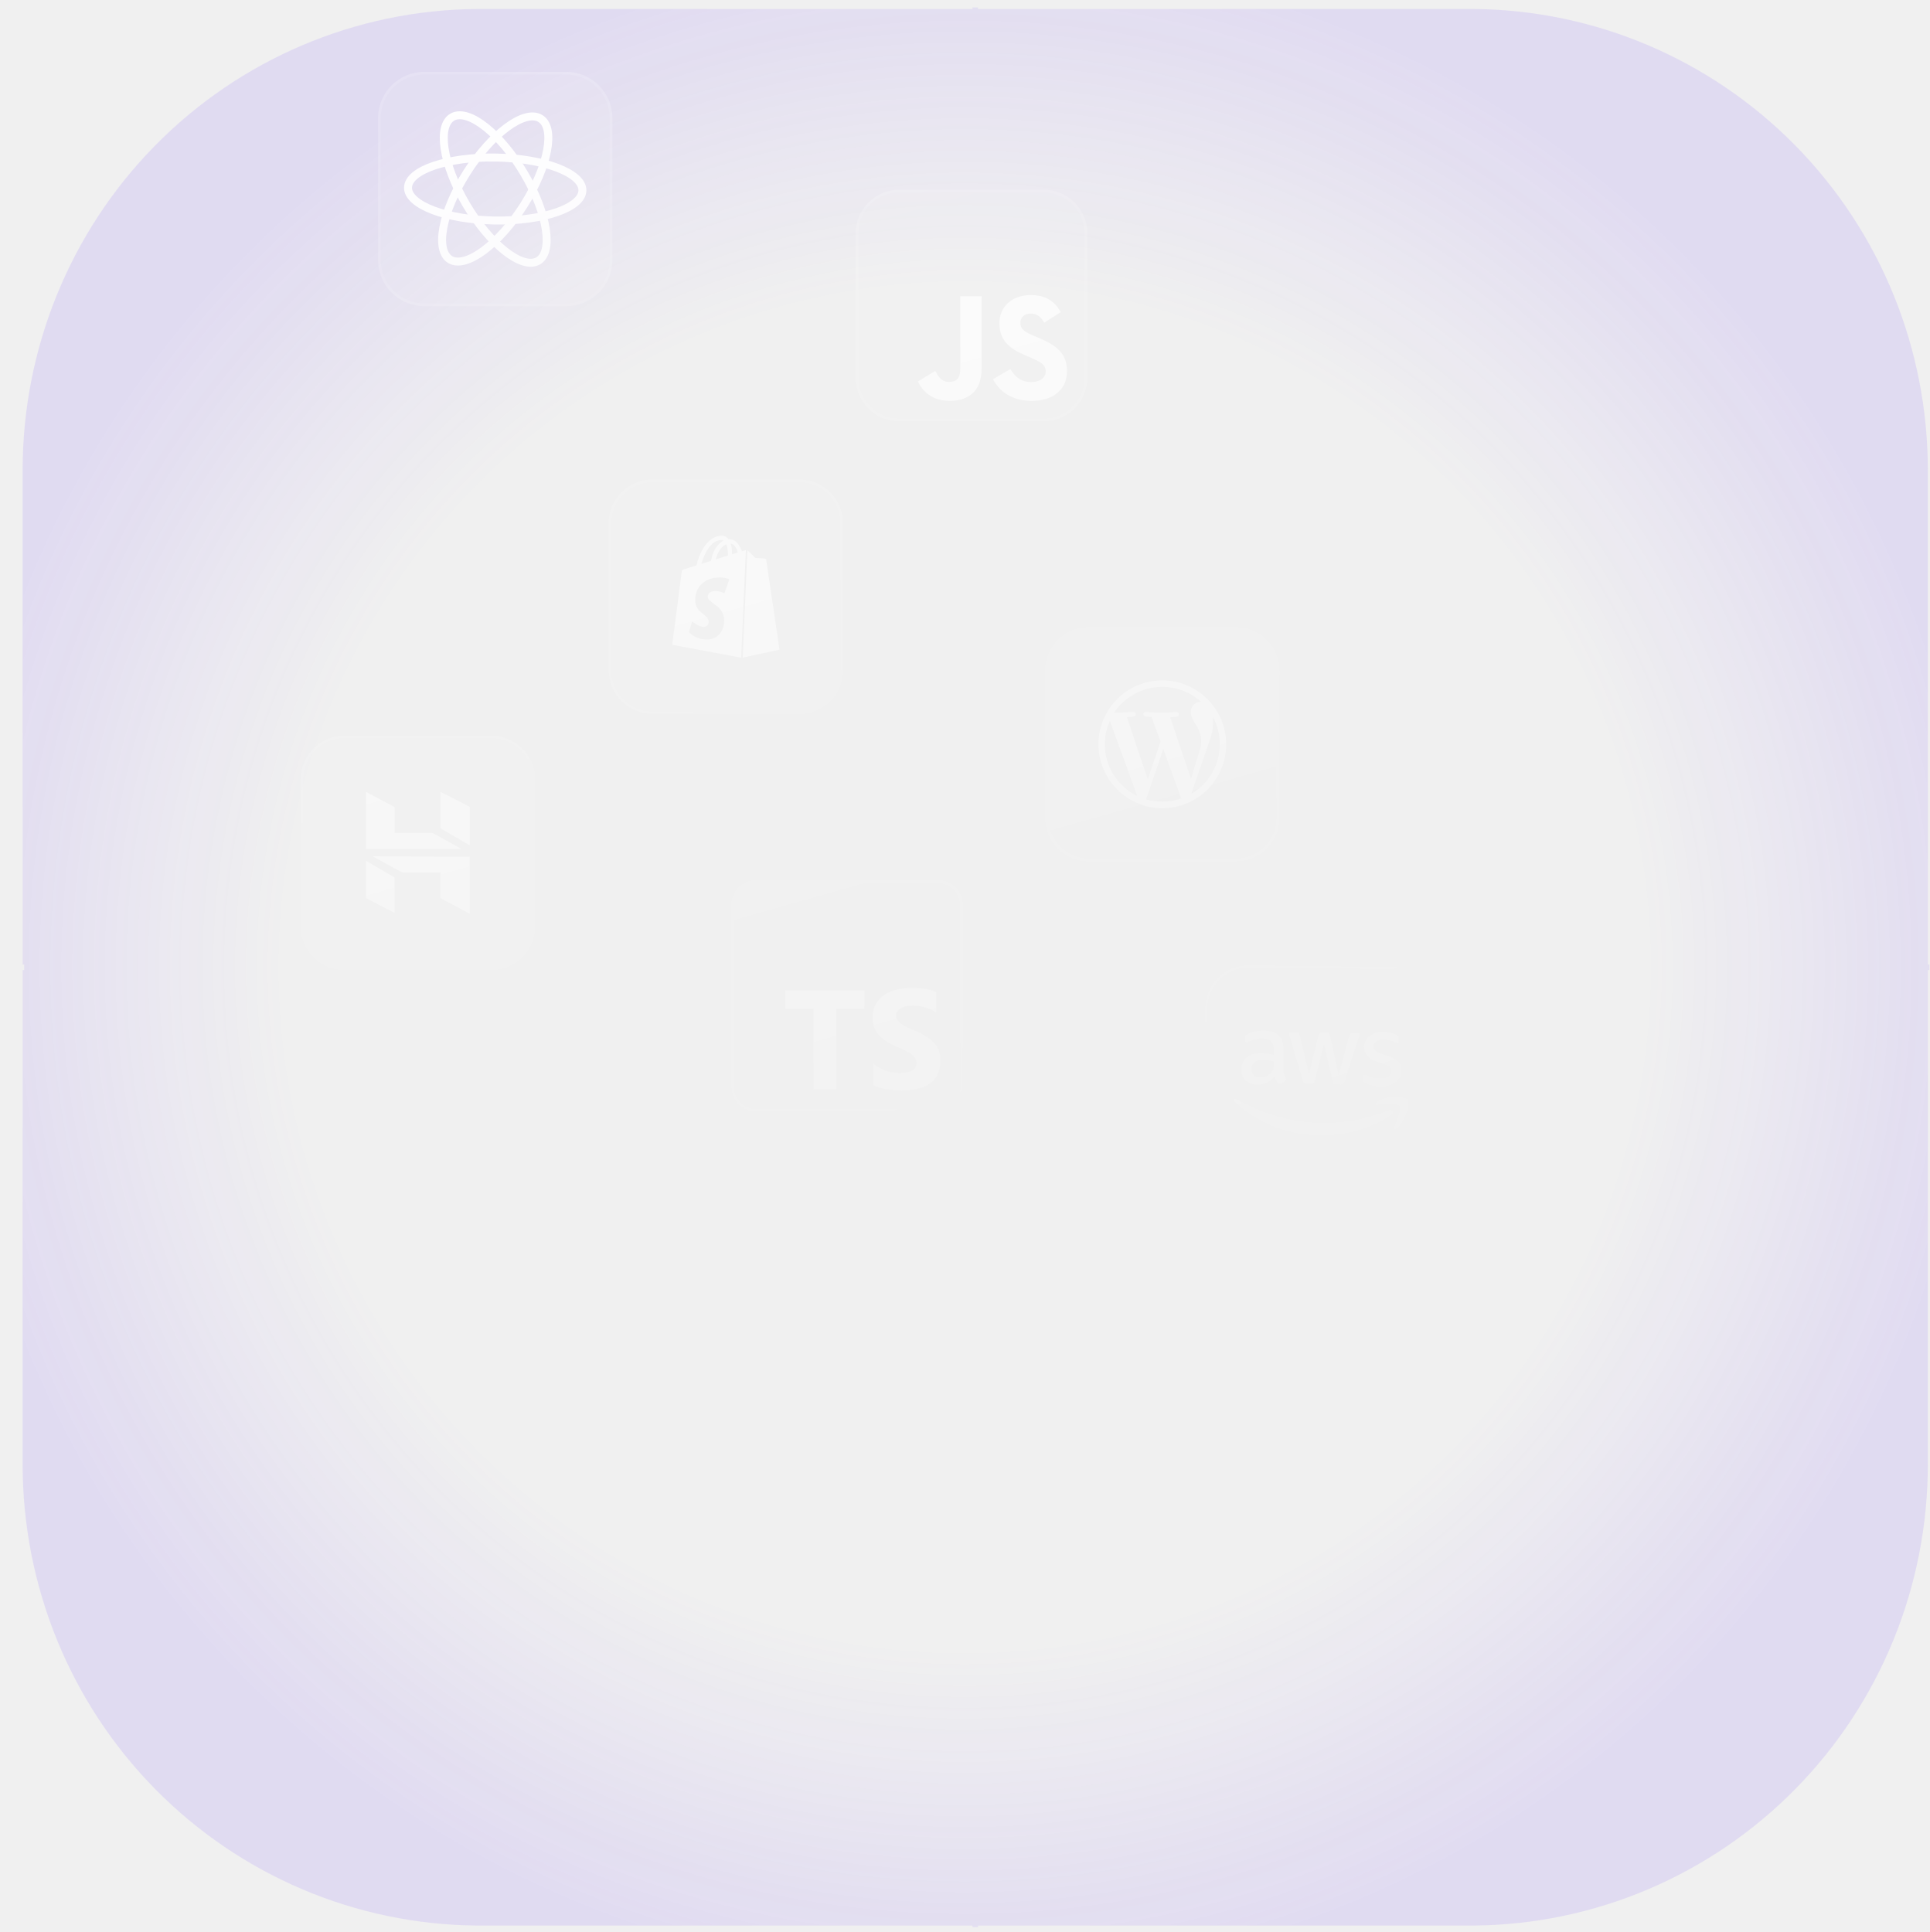
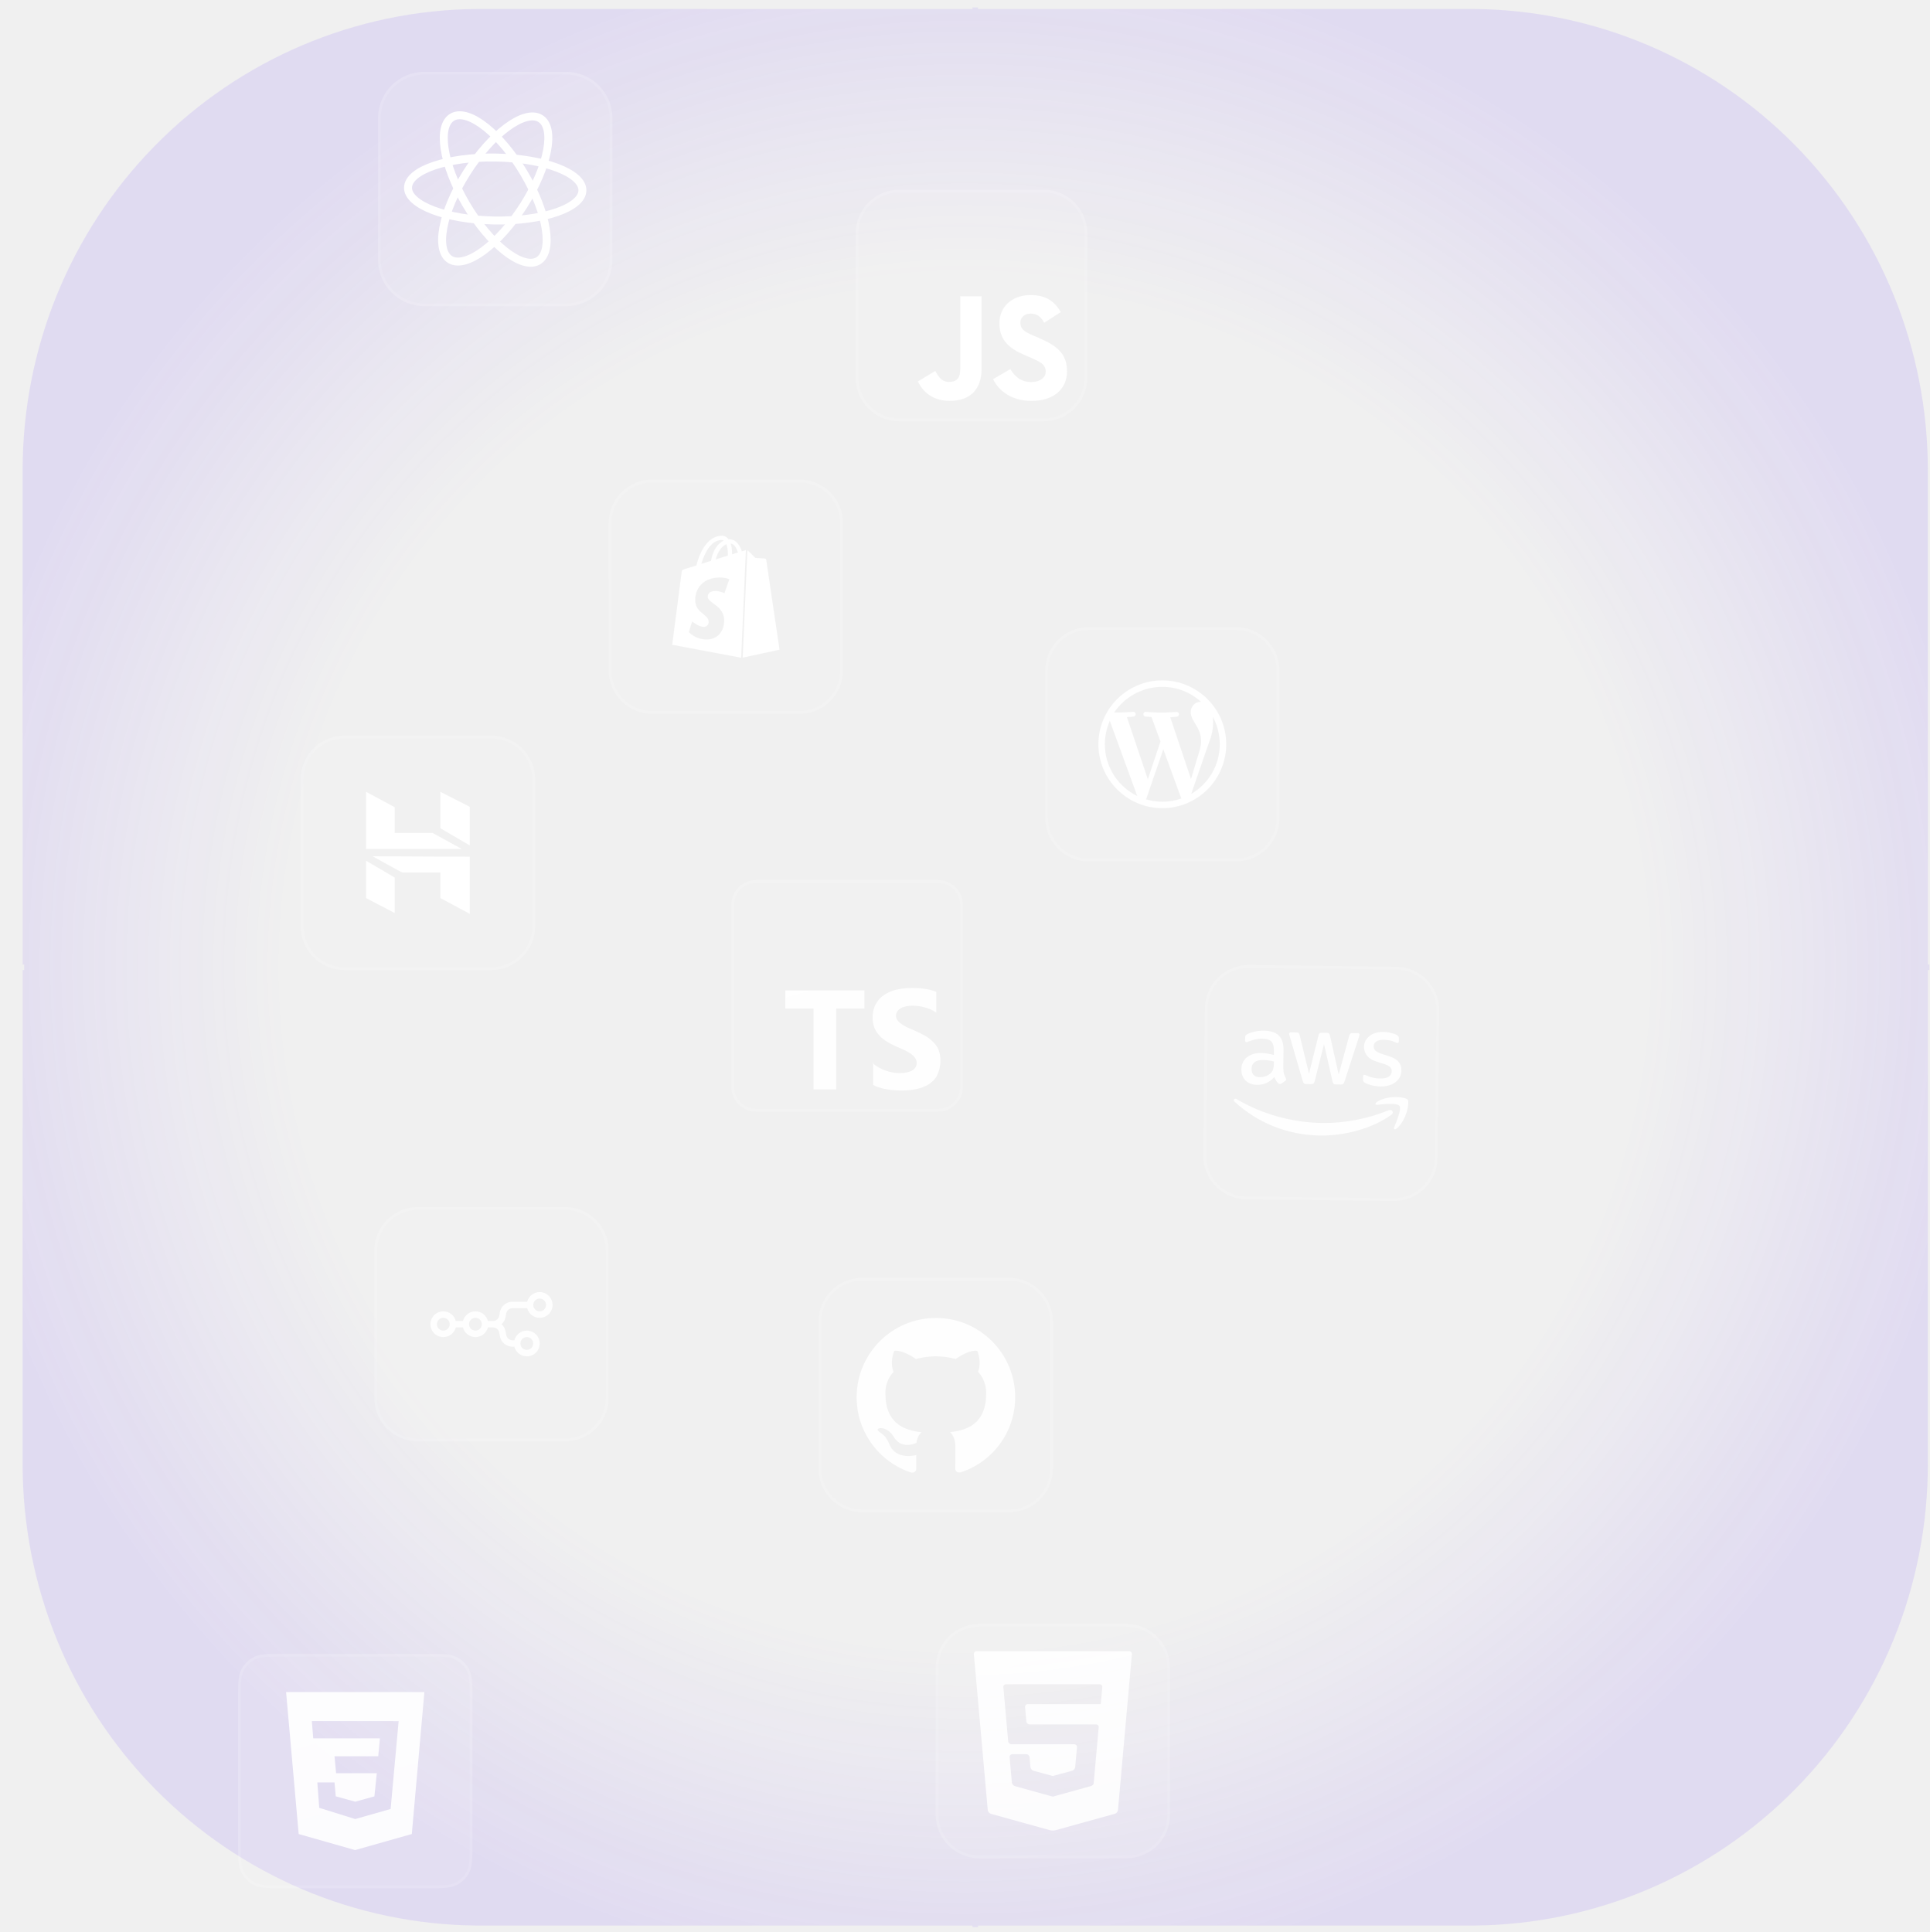
<svg xmlns="http://www.w3.org/2000/svg" width="664" height="665" viewBox="0 0 664 665" fill="none">
  <path opacity="0.2" d="M663.459 504.085V333.877H663.999V331.998H663.459V161.791C663.449 120.049 647.205 79.948 617.925 50.151C588.644 20.353 548.887 3.448 507.245 3.09H336.564V2.551H334.68V3.09H164C122.358 3.448 82.601 20.353 53.32 50.151C24.04 79.948 7.796 120.049 7.786 161.791V331.998H8.326V333.877H7.786V504.085C7.796 545.827 24.04 585.928 53.32 615.725C82.601 645.522 122.358 662.428 164 662.785H334.68V663.324H336.564V662.785H507.245C548.887 662.428 588.644 645.522 617.925 615.725C647.205 585.928 663.449 545.827 663.459 504.085Z" fill="url(#paint0_radial_415_11747)" />
  <mask id="mask0_415_11747" style="mask-type:alpha" maskUnits="userSpaceOnUse" x="-13" y="0" width="592" height="665">
    <rect x="-12.797" width="591.785" height="664.938" fill="url(#paint1_linear_415_11747)" />
  </mask>
  <g mask="url(#mask0_415_11747)">
    <g filter="url(#filter0_b_415_11747)">
      <path d="M82.864 584.71C82.864 579.582 82.864 577.019 83.878 575.067C84.732 573.423 86.073 572.082 87.717 571.228C89.669 570.214 92.232 570.214 97.36 570.214H147.148C152.276 570.214 154.839 570.214 156.791 571.228C158.435 572.082 159.776 573.423 160.63 575.067C161.644 577.019 161.644 579.582 161.644 584.71V634.499C161.644 639.626 161.644 642.19 160.63 644.141C159.776 645.785 158.435 647.126 156.791 647.98C154.839 648.994 152.276 648.994 147.148 648.994H97.36C92.232 648.994 89.669 648.994 87.717 647.98C86.073 647.126 84.732 645.785 83.878 644.141C82.864 642.19 82.864 639.626 82.864 634.499V584.71Z" fill="white" fill-opacity="0.1" />
      <path d="M147.148 569.745H97.36H97.337C94.793 569.745 92.854 569.745 91.309 569.874C89.753 570.003 88.555 570.264 87.501 570.812C85.771 571.711 84.361 573.121 83.462 574.851C82.914 575.905 82.653 577.104 82.524 578.659C82.395 580.204 82.395 582.143 82.395 584.687V584.71V634.499V634.521C82.395 637.066 82.395 639.004 82.524 640.55C82.653 642.105 82.914 643.303 83.462 644.357C84.361 646.087 85.771 647.498 87.501 648.396C88.555 648.944 89.753 649.205 91.309 649.335C92.854 649.463 94.792 649.463 97.337 649.463H97.36H147.148H147.171C149.716 649.463 151.654 649.463 153.199 649.335C154.755 649.205 155.953 648.944 157.007 648.396C158.737 647.498 160.148 646.087 161.046 644.357C161.594 643.303 161.855 642.105 161.985 640.55C162.113 639.004 162.113 637.066 162.113 634.521V634.499V584.71V584.687C162.113 582.143 162.113 580.204 161.985 578.659C161.855 577.104 161.594 575.905 161.046 574.851C160.148 573.121 158.737 571.711 157.007 570.812C155.953 570.264 154.755 570.003 153.199 569.874C151.654 569.745 149.716 569.745 147.171 569.745H147.148Z" stroke="white" stroke-opacity="0.2" stroke-width="0.938" />
    </g>
    <g clip-path="url(#clip0_415_11747)">
      <path d="M98.455 582.407H146.051L141.722 631.279L122.201 636.802L102.789 631.277L98.455 582.407ZM137.189 592.409L107.317 592.402L107.8 598.345L130.748 598.349L130.17 604.505H115.12L115.664 610.337H129.676L128.846 618.321L122.251 620.144L115.551 618.308L115.125 613.525H109.21L109.867 622.263L122.253 626.123L134.431 622.655L137.189 592.411V592.409Z" fill="white" />
    </g>
    <g filter="url(#filter1_b_415_11747)">
      <path d="M359.185 66.243H309.479C301.709 66.243 295.411 72.541 295.411 80.311V130.017C295.411 137.787 301.709 144.085 309.479 144.085H359.185C366.955 144.085 373.253 137.787 373.253 130.017V80.311C373.253 72.541 366.955 66.243 359.185 66.243Z" fill="white" fill-opacity="0.1" />
      <path d="M359.185 65.774H309.479C301.451 65.774 294.942 72.282 294.942 80.311V130.017C294.942 138.046 301.451 144.554 309.479 144.554H359.185C367.214 144.554 373.722 138.046 373.722 130.017V80.311C373.722 72.283 367.214 65.774 359.185 65.774Z" stroke="white" stroke-opacity="0.2" stroke-width="0.938" />
    </g>
    <path d="M347.7 127.057C349.268 129.617 351.308 131.499 354.916 131.499C357.947 131.499 359.883 129.984 359.883 127.891C359.883 125.383 357.894 124.494 354.558 123.035L352.729 122.251C347.451 120.002 343.944 117.185 343.944 111.229C343.944 105.743 348.124 101.567 354.657 101.567C359.307 101.567 362.651 103.186 365.06 107.424L359.364 111.081C358.11 108.832 356.757 107.946 354.657 107.946C352.514 107.946 351.156 109.305 351.156 111.081C351.156 113.275 352.515 114.164 355.654 115.523L357.482 116.306C363.697 118.971 367.206 121.688 367.206 127.797C367.206 134.383 362.033 137.991 355.085 137.991C348.292 137.991 343.903 134.753 341.756 130.51L347.7 127.057ZM321.861 127.691C323.01 129.73 324.055 131.453 326.568 131.453C328.971 131.453 330.487 130.513 330.487 126.857V101.985H337.802V126.956C337.802 134.53 333.361 137.977 326.879 137.977C321.023 137.977 317.631 134.946 315.906 131.296L321.861 127.691Z" fill="white" />
    <g filter="url(#filter2_b_415_11747)">
      <rect x="131.038" y="25.666" width="78.78" height="78.78" rx="15.006" fill="white" fill-opacity="0.1" />
      <rect x="130.569" y="25.198" width="79.718" height="79.718" rx="15.475" stroke="white" stroke-opacity="0.2" stroke-width="0.938" />
    </g>
    <path d="M170.251 75.9C186.823 76.17 200.337 71.535 200.434 65.548C200.532 59.562 187.176 54.489 170.604 54.22C154.031 53.95 140.518 58.584 140.42 64.571C140.323 70.558 153.678 75.63 170.251 75.9Z" stroke="white" stroke-width="2.739" />
    <path d="M160.416 70.315C168.481 84.029 179.501 92.792 185.03 89.888C190.558 86.983 188.502 73.512 180.437 59.798C172.372 46.084 161.352 37.321 155.823 40.225C150.295 43.129 152.351 56.601 160.416 70.315Z" stroke="white" stroke-width="2.739" />
    <path d="M160.594 59.474C152.087 72.918 149.593 86.316 155.024 89.399C160.455 92.481 171.755 84.082 180.262 70.638C188.769 57.194 191.263 43.796 185.832 40.713C180.401 37.631 169.101 46.03 160.594 59.474Z" stroke="white" stroke-width="2.739" />
    <g filter="url(#filter4_b_415_11747)">
      <rect x="415.767" y="332.938" width="78.78" height="78.78" rx="14.068" transform="rotate(0.656233 415.767 332.938)" fill="white" fill-opacity="0.1" />
      <rect x="415.303" y="332.464" width="79.718" height="79.718" rx="14.537" transform="rotate(0.656233 415.303 332.464)" stroke="white" stroke-opacity="0.2" stroke-width="0.938" />
    </g>
    <path d="M441.663 367.843C441.654 368.581 441.727 369.181 441.862 369.622C442.017 370.063 442.211 370.544 442.484 371.066C442.582 371.227 442.62 371.387 442.619 371.527C442.617 371.727 442.494 371.925 442.233 372.122L440.965 372.946C440.784 373.063 440.604 373.121 440.444 373.119C440.245 373.117 440.046 373.015 439.849 372.833C439.573 372.53 439.337 372.208 439.141 371.887C438.945 371.545 438.75 371.163 438.536 370.702C436.958 372.52 434.991 373.416 432.635 373.389C430.959 373.37 429.627 372.876 428.659 371.906C427.692 370.937 427.208 369.654 427.226 368.057C427.246 366.36 427.86 364.99 429.09 363.965C430.319 362.941 431.942 362.441 433.998 362.464C434.677 362.472 435.375 362.54 436.112 362.648C436.85 362.757 437.607 362.925 438.403 363.114L438.42 361.657C438.437 360.14 438.13 359.078 437.518 358.452C436.886 357.826 435.812 357.514 434.275 357.497C433.576 357.489 432.857 357.56 432.116 357.731C431.375 357.903 430.654 358.114 429.952 358.385C429.631 358.521 429.391 358.599 429.251 358.637C429.111 358.675 429.01 358.694 428.931 358.693C428.651 358.69 428.514 358.489 428.519 358.069L428.53 357.091C428.533 356.772 428.576 356.533 428.677 356.394C428.779 356.256 428.96 356.118 429.241 355.982C429.944 355.63 430.786 355.34 431.767 355.112C432.748 354.864 433.787 354.756 434.885 354.768C437.26 354.796 438.991 355.355 440.096 356.445C441.182 357.536 441.722 359.179 441.697 361.375L441.623 367.842L441.663 367.843ZM433.524 370.784C434.182 370.792 434.862 370.68 435.584 370.448C436.305 370.217 436.949 369.785 437.495 369.193C437.819 368.817 438.063 368.4 438.188 367.923C438.313 367.445 438.4 366.867 438.408 366.188L438.417 365.35C437.84 365.204 437.223 365.077 436.585 364.99C435.947 364.902 435.328 364.855 434.71 364.848C433.372 364.833 432.391 365.081 431.726 365.613C431.061 366.144 430.733 366.899 430.722 367.897C430.711 368.835 430.943 369.537 431.436 370.022C431.91 370.526 432.605 370.774 433.524 370.784ZM449.528 373.124C449.169 373.119 448.93 373.057 448.772 372.915C448.614 372.794 448.477 372.513 448.362 372.132L443.847 356.648C443.732 356.247 443.675 355.987 443.677 355.847C443.68 355.528 443.842 355.35 444.162 355.354L446.118 355.376C446.497 355.381 446.756 355.443 446.894 355.585C447.052 355.706 447.169 355.987 447.284 356.368L450.487 369.621L453.752 356.442C453.856 356.044 453.979 355.786 454.14 355.668C454.301 355.55 454.582 355.473 454.941 355.477L456.538 355.496C456.917 355.5 457.176 355.563 457.334 355.704C457.492 355.826 457.629 356.107 457.704 356.487L460.705 369.898L464.312 356.563C464.436 356.165 464.579 355.907 464.72 355.789C464.881 355.671 465.141 355.594 465.501 355.598L467.357 355.62C467.676 355.623 467.854 355.785 467.85 356.124C467.849 356.224 467.828 356.324 467.807 356.443C467.785 356.563 467.744 356.722 467.661 356.941L462.674 372.316C462.549 372.714 462.407 372.972 462.246 373.09C462.085 373.207 461.824 373.284 461.485 373.28L459.768 373.261C459.389 373.256 459.13 373.194 458.972 373.052C458.814 372.911 458.677 372.649 458.602 372.249L455.655 359.339L452.434 372.159C452.33 372.557 452.207 372.815 452.046 372.953C451.884 373.091 451.604 373.147 451.245 373.143L449.528 373.124ZM475.173 373.956C474.135 373.944 473.098 373.813 472.103 373.562C471.107 373.311 470.332 373.042 469.816 372.737C469.499 372.554 469.282 372.352 469.204 372.171C469.126 371.99 469.088 371.79 469.09 371.611L469.102 370.593C469.107 370.174 469.269 369.976 469.568 369.979C469.688 369.981 469.808 370.002 469.927 370.043C470.046 370.084 470.225 370.166 470.424 370.248C471.099 370.556 471.835 370.804 472.611 370.972C473.408 371.141 474.186 371.23 474.984 371.239C476.242 371.253 477.222 371.045 477.906 370.614C478.59 370.182 478.956 369.548 478.966 368.729C478.972 368.17 478.798 367.709 478.443 367.326C478.088 366.942 477.413 366.595 476.439 366.265L473.554 365.333C472.102 364.857 471.032 364.166 470.384 363.261C469.735 362.375 469.407 361.393 469.419 360.355C469.429 359.516 469.617 358.78 469.983 358.145C470.35 357.51 470.835 356.957 471.439 356.525C472.043 356.073 472.726 355.741 473.527 355.511C474.328 355.28 475.168 355.19 476.046 355.2C476.485 355.205 476.944 355.23 477.383 355.295C477.841 355.36 478.259 355.445 478.678 355.53C479.076 355.634 479.454 355.738 479.812 355.862C480.17 355.986 480.448 356.109 480.646 356.231C480.924 356.394 481.122 356.556 481.239 356.737C481.357 356.898 481.415 357.118 481.411 357.398L481.401 358.336C481.396 358.755 481.234 358.973 480.934 358.969C480.774 358.967 480.516 358.885 480.178 358.721C479.047 358.189 477.772 357.915 476.355 357.899C475.217 357.886 474.317 358.055 473.693 358.427C473.07 358.799 472.744 359.375 472.735 360.193C472.728 360.752 472.923 361.233 473.317 361.617C473.712 362.001 474.447 362.389 475.501 362.74L478.325 363.671C479.757 364.147 480.788 364.797 481.397 365.623C482.006 366.448 482.295 367.39 482.283 368.428C482.273 369.286 482.085 370.063 481.738 370.737C481.371 371.412 480.885 372.005 480.26 372.477C479.636 372.969 478.893 373.32 478.032 373.57C477.13 373.839 476.191 373.968 475.173 373.956Z" fill="white" />
    <path d="M478.835 383.701C472.212 388.476 462.641 390.942 454.437 390.848C442.939 390.716 432.627 386.346 424.883 379.19C424.271 378.624 424.839 377.871 425.572 378.319C433.98 383.327 444.385 386.42 455.185 386.544C462.471 386.628 470.493 385.202 477.894 382.173C478.998 381.686 479.922 382.914 478.835 383.701ZM481.605 380.618C480.779 379.53 476.062 380.035 473.923 380.27C473.283 380.343 473.19 379.783 473.774 379.37C477.557 376.778 483.716 377.608 484.424 378.494C485.133 379.401 484.144 385.558 480.597 388.472C480.053 388.925 479.536 388.68 479.783 388.084C480.604 386.117 482.431 381.685 481.605 380.618Z" fill="white" />
    <g filter="url(#filter5_b_415_11747)">
      <rect x="210.412" y="166" width="78.78" height="78.78" rx="14.068" fill="white" fill-opacity="0.1" />
      <rect x="209.943" y="165.531" width="79.718" height="79.718" rx="14.537" stroke="white" stroke-opacity="0.2" stroke-width="0.938" />
    </g>
    <g transform="translate(228.802, 184.39) scale(1.75)">
      <path d="M15.337 23.979l7.216-1.561s-2.604-17.613-2.625-17.73c-.018-.116-.114-.192-.211-.192s-1.929-.136-1.929-.136-1.275-1.274-1.439-1.411c-.045-.037-.075-.057-.121-.074l-.914 21.104h.023zM11.71 11.305s-.81-.424-1.774-.424c-1.447 0-1.504.906-1.504 1.141 0 1.232 3.24 1.715 3.24 4.629 0 2.295-1.44 3.76-3.406 3.76-2.354 0-3.54-1.465-3.54-1.465l.646-2.086s1.245 1.066 2.28 1.066c.675 0 .975-.545.975-.932 0-1.619-2.654-1.694-2.654-4.359-.034-2.237 1.571-4.416 4.827-4.416 1.257 0 1.875.361 1.875.361l-.945 2.715-.02.01zM11.17.83c.136 0 .271.038.405.135-.984.465-2.064 1.639-2.508 3.992-.656.213-1.293.405-1.889.578C7.697 3.75 8.951.84 11.17.84V.83zm1.235 2.949v.135c-.754.232-1.583.484-2.394.736.466-1.777 1.333-2.645 2.085-2.971.193.501.309 1.176.309 2.1zm.539-2.234c.694.074 1.141.867 1.429 1.755-.349.114-.735.231-1.158.366v-.252c0-.752-.096-1.371-.271-1.871v.002zm2.992 1.289c-.02 0-.06.021-.078.021s-.289.075-.714.21c-.423-1.233-1.176-2.37-2.508-2.37h-.115C12.135.209 11.669 0 11.265 0 8.159 0 6.675 3.877 6.21 5.846c-1.194.365-2.063.636-2.16.674-.675.213-.694.232-.772.87-.075.462-1.83 14.063-1.83 14.063L15.009 24l.927-21.166z" fill="white" />
    </g>
    <g filter="url(#filter6_b_415_11747)">
      <rect x="360.62" y="216.795" width="78.78" height="78.78" rx="14.068" fill="white" fill-opacity="0.1" />
      <rect x="360.151" y="216.326" width="79.718" height="79.718" rx="14.537" stroke="white" stroke-opacity="0.2" stroke-width="0.938" />
    </g>
    <g transform="translate(378.01, 234.185) scale(1.833)">
      <path d="M21.469 6.825c.84 1.537 1.318 3.3 1.318 5.175 0 3.979-2.156 7.456-5.363 9.325l3.295-9.527c.615-1.54.82-2.771.82-3.864 0-.405-.026-.78-.07-1.11m-7.981.105c.647-.03 1.232-.105 1.232-.105.582-.075.514-.93-.067-.899 0 0-1.755.135-2.88.135-1.064 0-2.85-.15-2.85-.15-.585-.03-.661.855-.075.885 0 0 .54.061 1.125.09l1.68 4.605-2.37 7.08L5.354 6.9c.649-.03 1.234-.1 1.234-.1.585-.075.516-.93-.065-.896 0 0-1.746.138-2.874.138-.2 0-.438-.008-.69-.015C4.911 3.15 8.235 1.215 12 1.215c2.809 0 5.365 1.072 7.286 2.833-.046-.003-.091-.009-.141-.009-1.06 0-1.812.923-1.812 1.914 0 .89.513 1.643 1.06 2.531.411.72.89 1.643.89 2.977 0 .915-.354 1.994-.821 3.479l-1.075 3.585-3.9-11.61.001.014zM12 22.784c-1.059 0-2.081-.153-3.048-.437l3.237-9.406 3.315 9.087c.024.053.05.101.078.149-1.12.393-2.325.609-3.582.609M1.211 12c0-1.564.336-3.05.935-4.39L7.29 21.709C3.694 19.96 1.212 16.271 1.211 12M12 0C5.385 0 0 5.385 0 12s5.385 12 12 12 12-5.385 12-12S18.615 0 12 0" fill="white" />
    </g>
    <g filter="url(#filter7_b_415_11747)">
      <path d="M322.855 303.864H260.217C256.019 303.864 252.615 307.268 252.615 311.466V374.104C252.615 378.303 256.019 381.706 260.217 381.706H322.855C327.054 381.706 330.457 378.303 330.457 374.104V311.466C330.457 307.268 327.054 303.864 322.855 303.864Z" fill="white" fill-opacity="0.1" />
      <path d="M322.855 303.395H260.217C255.76 303.395 252.146 307.009 252.146 311.466V374.104C252.146 378.562 255.76 382.175 260.217 382.175H322.855C327.313 382.175 330.926 378.562 330.926 374.104V311.466C330.926 307.009 327.313 303.395 322.855 303.395Z" stroke="white" stroke-opacity="0.2" stroke-width="0.938" />
    </g>
    <path fill-rule="evenodd" clip-rule="evenodd" d="M300.517 365.852V373.454C301.748 374.093 303.253 374.564 304.926 374.883C306.598 375.202 308.422 375.354 310.247 375.354C312.071 375.354 313.744 375.187 315.416 374.838C317.088 374.488 318.457 373.91 319.673 373.165C320.904 372.359 321.954 371.341 322.562 369.972C323.17 368.604 323.641 367.084 323.641 365.107C323.641 363.724 323.428 362.523 323.018 361.458C322.607 360.394 322.014 359.482 321.193 358.722C320.418 357.916 319.521 357.201 318.457 356.593C317.392 355.985 316.176 355.347 314.808 354.769C313.804 354.358 312.983 353.963 312.071 353.568C311.281 353.173 310.597 352.777 310.095 352.382C309.532 351.971 309.107 351.546 308.803 351.105C308.498 350.649 308.346 350.147 308.346 349.585C308.346 349.068 308.482 348.596 308.757 348.171C309.032 347.745 309.411 347.395 309.897 347.091C310.384 346.787 310.992 346.559 311.722 346.392C312.436 346.225 313.227 346.149 314.154 346.149C314.793 346.149 315.462 346.196 316.131 346.291C316.83 346.387 317.545 346.535 318.259 346.732C318.974 346.93 319.673 347.173 320.388 347.477C321.057 347.781 321.68 348.131 322.212 348.526V341.381C321.057 340.94 319.779 340.605 318.411 340.393C317.043 340.18 315.522 340.073 313.698 340.073C311.874 340.073 310.201 340.271 308.529 340.651C306.856 341.031 305.488 341.639 304.272 342.475C303.04 343.296 302.143 344.3 301.383 345.668C300.669 346.945 300.319 348.405 300.319 350.229C300.319 352.51 300.973 354.486 302.295 356.006C303.603 357.679 305.64 358.895 308.225 360.111C309.274 360.537 310.201 360.963 311.113 361.373C312.026 361.784 312.786 362.21 313.394 362.65C314.048 363.091 314.565 363.578 314.914 364.095C315.294 364.612 315.492 365.22 315.492 365.919C315.492 366.406 315.373 366.862 315.142 367.287C314.911 367.713 314.549 368.078 314.063 368.382C313.576 368.686 312.983 368.929 312.239 369.112C311.524 369.279 310.718 369.37 309.654 369.37C307.982 369.37 306.309 369.081 304.789 368.504C303.116 367.926 301.596 367.059 300.228 365.919L300.517 365.852ZM287.746 347.152H297.476V340.919H270.262V347.152H279.992V374.974H287.746V347.152Z" fill="white" />
    <g filter="url(#filter8_b_415_11747)">
      <rect x="282.627" y="440.791" width="78.78" height="78.78" rx="14.068" fill="white" fill-opacity="0.1" />
      <rect x="282.158" y="440.322" width="79.718" height="79.718" rx="14.537" stroke="white" stroke-opacity="0.2" stroke-width="0.938" />
    </g>
    <g clip-path="url(#clip2_415_11747)">
      <path d="M322.093 453.657C307.025 453.657 294.818 465.874 294.818 480.932C294.818 492.989 302.633 503.208 313.462 506.814C314.831 507.071 315.326 506.227 315.326 505.498C315.326 504.85 315.31 503.137 315.3 500.863C307.709 502.506 306.11 497.196 306.11 497.196C304.867 494.052 303.074 493.209 303.074 493.209C300.606 491.523 303.27 491.559 303.27 491.559C306.004 491.744 307.443 494.363 307.443 494.363C309.876 498.536 313.825 497.329 315.389 496.627C315.627 494.869 316.338 493.66 317.112 492.987C311.057 492.303 304.69 489.96 304.69 479.508C304.69 476.523 305.747 474.093 307.494 472.183C307.193 471.5 306.269 468.721 307.735 464.964C307.735 464.964 310.017 464.236 315.235 467.761C317.419 467.156 319.737 466.855 322.054 466.839C324.372 466.855 326.689 467.158 328.872 467.761C334.06 464.236 336.341 464.964 336.341 464.964C337.805 468.721 336.881 471.498 336.615 472.183C338.345 474.093 339.402 476.525 339.402 479.508C339.402 489.983 333.027 492.293 326.965 492.96C327.913 493.776 328.801 495.455 328.801 498.004C328.801 501.652 328.767 504.591 328.767 505.479C328.767 506.188 329.244 507.04 330.649 506.766C341.559 503.198 349.364 492.97 349.364 480.93C349.364 465.873 337.157 453.655 322.09 453.655L322.093 453.657Z" fill="white" />
+     </g>
+     <g filter="url(#filter9_b_415_11747)">
+       <rect x="129.756" y="416.407" width="78.78" height="78.78" rx="14.068" fill="white" fill-opacity="0.1" />
+       <rect x="129.287" y="415.938" width="79.718" height="79.718" rx="14.537" stroke="white" stroke-opacity="0.2" stroke-width="0.938" />
+     </g>
+     <g transform="translate(148.146, 434.797) scale(1.75)">
+       <path d="M21.474 5.684c-1.177 0-2.166.805-2.447 1.895h-2.896c-1.235 0-2.289.893-2.492 2.111l-.104.623a1.263 1.263 0 0 1-1.246 1.056H11.289c-.281-1.09-1.27-1.895-2.447-1.895s-2.166.805-2.447 1.895H4.973c-.281-1.09-1.27-1.895-2.447-1.895C1.131 9.474 0 10.605 0 12s1.131 2.526 2.526 2.526c1.177 0 2.166-.805 2.447-1.895h1.422c.28 1.09 1.27 1.895 2.447 1.895 1.177 0 2.166-.805 2.447-1.895h1.001a1.263 1.263 0 0 1 1.246 1.056l.104.623c.203 1.218 1.257 2.111 2.492 2.111h.369c.28 1.089 1.27 1.895 2.447 1.895 1.395 0 2.526-1.131 2.526-2.526s-1.131-2.526-2.526-2.526c-1.177 0-2.166.805-2.447 1.895h-.369a1.263 1.263 0 0 1-1.246-1.056l-.104-.623A2.52 2.52 0 0 0 13.961 12a2.52 2.52 0 0 0 .821-1.479l.104-.623a1.263 1.263 0 0 1 1.246-1.056h2.896c.281 1.09 1.27 1.895 2.447 1.895 1.395 0 2.526-1.131 2.526-2.526s-1.131-2.526-2.526-2.526m0 1.263a1.263 1.263 0 0 1 1.263 1.263 1.263 1.263 0 0 1-1.263 1.263 1.263 1.263 0 0 1-1.263-1.263 1.263 1.263 0 0 1 1.263-1.263M2.526 10.737A1.263 1.263 0 0 1 3.789 12a1.263 1.263 0 0 1-1.263 1.263A1.263 1.263 0 0 1 1.263 12a1.263 1.263 0 0 1 1.263-1.263m6.316 0A1.263 1.263 0 0 1 10.105 12a1.263 1.263 0 0 1-1.263 1.263A1.263 1.263 0 0 1 7.579 12a1.263 1.263 0 0 1 1.263-1.263m10.105 3.789a1.263 1.263 0 0 1 1.263 1.263 1.263 1.263 0 0 1-1.263 1.263 1.263 1.263 0 0 1-1.263-1.263 1.263 1.263 0 0 1 1.263-1.263" fill="white" />
    </g>
    <g filter="url(#filter10_b_415_11747)">
      <rect x="104.435" y="254.158" width="78.78" height="78.78" rx="14.068" fill="white" fill-opacity="0.1" />
      <rect x="103.966" y="253.689" width="79.718" height="79.718" rx="14.537" stroke="white" stroke-opacity="0.2" stroke-width="0.938" />
    </g>
    <g transform="translate(122.825, 272.548) scale(1.75)">
      <path d="M16.415 0v7.16l5.785 3.384V2.949L16.415 0ZM1.8 0v11.237h18.815L14.89 8.09l-7.457-.003V3.024L1.8 0Zm14.615 20.894v-5.019l-7.514-.005c.007.033-5.82-3.197-5.82-3.197l19.119.091V24l-5.785-3.106ZM1.8 13.551v7.343l5.633 2.949v-6.988L1.8 13.551Z" fill="white" />
    </g>
    <g filter="url(#filter11_b_415_11747)">
      <rect x="322.955" y="559.898" width="78.78" height="78.78" rx="14.068" fill="white" fill-opacity="0.1" />
      <rect x="322.486" y="559.43" width="79.718" height="79.718" rx="14.537" stroke="white" stroke-opacity="0.2" stroke-width="0.938" />
    </g>
    <path d="M336.09 568.339C335.523 568.339 335.1 568.801 335.151 569.366L339.933 623.014C339.984 623.579 340.472 624.166 341.019 624.318L361.315 629.953C361.862 630.105 362.756 630.105 363.303 629.953L383.661 624.309C384.208 624.157 384.697 623.571 384.747 623.006L389.538 569.366C389.589 568.801 389.165 568.339 388.598 568.339H336.09ZM379.352 580.643C379.307 581.147 379.229 582.022 379.178 582.587L379.052 583.994C379.002 584.559 378.929 585.367 378.891 585.79C378.853 586.212 378.817 586.558 378.811 586.558C378.804 586.558 378.335 586.558 377.767 586.558H363.376C362.808 586.558 362.339 586.558 362.333 586.558C362.327 586.558 361.858 586.558 361.29 586.558H353.711C353.144 586.558 352.721 587.02 352.771 587.585L353.213 592.527C353.264 593.092 353.769 593.554 354.337 593.554H361.291C361.858 593.554 362.327 593.554 362.333 593.554C362.34 593.554 362.809 593.554 363.376 593.554H375.329C375.896 593.554 376.774 593.554 377.28 593.554C377.785 593.554 378.161 593.967 378.116 594.471C378.07 594.975 377.991 595.85 377.941 596.415L376.519 612.347C376.468 612.912 376.404 613.634 376.376 613.951C376.348 614.268 375.878 614.652 375.331 614.803L363.338 618.129C362.792 618.28 362.337 618.406 362.329 618.407C362.32 618.409 361.866 618.287 361.319 618.135L349.314 614.804C348.767 614.652 348.279 614.065 348.228 613.5L347.455 604.826C347.405 604.261 347.828 603.799 348.396 603.799H349.491C350.059 603.799 350.987 603.799 351.554 603.799H353.188C353.755 603.799 354.261 604.261 354.311 604.826L354.614 608.222C354.665 608.787 355.154 609.37 355.702 609.518L361.318 611.035C361.865 611.183 362.315 611.304 362.318 611.304C362.32 611.304 362.77 611.182 363.318 611.034L368.944 609.514C369.491 609.366 369.981 608.783 370.032 608.218L370.642 601.415C370.692 600.85 370.27 600.388 369.702 600.388H363.376C362.809 600.388 362.34 600.388 362.333 600.388C362.327 600.388 361.858 600.388 361.291 600.388H348.09C347.522 600.388 347.017 599.925 346.967 599.36L345.47 582.587C345.419 582.022 345.341 581.147 345.296 580.643C345.251 580.139 345.679 579.726 346.246 579.726H361.291C361.858 579.726 362.327 579.726 362.333 579.726C362.34 579.726 362.809 579.726 363.376 579.726H378.402C378.97 579.726 379.397 580.139 379.352 580.643Z" fill="white" />
  </g>
  <defs>
    <filter id="filter0_b_415_11747" x="50.04" y="537.389" width="144.429" height="144.429" filterUnits="userSpaceOnUse" color-interpolation-filters="sRGB">
      <feFlood flood-opacity="0" result="BackgroundImageFix" />
      <feGaussianBlur in="BackgroundImageFix" stdDeviation="15.944" />
      <feComposite in2="SourceAlpha" operator="in" result="effect1_backgroundBlur_415_11747" />
      <feBlend mode="normal" in="SourceGraphic" in2="effect1_backgroundBlur_415_11747" result="shape" />
    </filter>
    <filter id="filter1_b_415_11747" x="262.587" y="33.418" width="143.491" height="143.492" filterUnits="userSpaceOnUse" color-interpolation-filters="sRGB">
      <feFlood flood-opacity="0" result="BackgroundImageFix" />
      <feGaussianBlur in="BackgroundImageFix" stdDeviation="15.944" />
      <feComposite in2="SourceAlpha" operator="in" result="effect1_backgroundBlur_415_11747" />
      <feBlend mode="normal" in="SourceGraphic" in2="effect1_backgroundBlur_415_11747" result="shape" />
    </filter>
    <filter id="filter2_b_415_11747" x="98.214" y="-7.158" width="144.429" height="144.429" filterUnits="userSpaceOnUse" color-interpolation-filters="sRGB">
      <feFlood flood-opacity="0" result="BackgroundImageFix" />
      <feGaussianBlur in="BackgroundImageFix" stdDeviation="15.944" />
      <feComposite in2="SourceAlpha" operator="in" result="effect1_backgroundBlur_415_11747" />
      <feBlend mode="normal" in="SourceGraphic" in2="effect1_backgroundBlur_415_11747" result="shape" />
    </filter>
    <filter id="filter3_b_415_11747" x="155.816" y="52.441" width="29.084" height="25.382" filterUnits="userSpaceOnUse" color-interpolation-filters="sRGB">
      <feFlood flood-opacity="0" result="BackgroundImageFix" />
      <feGaussianBlur in="BackgroundImageFix" stdDeviation="1.563" />
      <feComposite in2="SourceAlpha" operator="in" result="effect1_backgroundBlur_415_11747" />
      <feBlend mode="normal" in="SourceGraphic" in2="effect1_backgroundBlur_415_11747" result="shape" />
    </filter>
    <filter id="filter4_b_415_11747" x="382.2" y="300.273" width="145.005" height="145.006" filterUnits="userSpaceOnUse" color-interpolation-filters="sRGB">
      <feFlood flood-opacity="0" result="BackgroundImageFix" />
      <feGaussianBlur in="BackgroundImageFix" stdDeviation="15.944" />
      <feComposite in2="SourceAlpha" operator="in" result="effect1_backgroundBlur_415_11747" />
      <feBlend mode="normal" in="SourceGraphic" in2="effect1_backgroundBlur_415_11747" result="shape" />
    </filter>
    <filter id="filter5_b_415_11747" x="177.588" y="133.175" width="144.429" height="144.429" filterUnits="userSpaceOnUse" color-interpolation-filters="sRGB">
      <feFlood flood-opacity="0" result="BackgroundImageFix" />
      <feGaussianBlur in="BackgroundImageFix" stdDeviation="15.944" />
      <feComposite in2="SourceAlpha" operator="in" result="effect1_backgroundBlur_415_11747" />
      <feBlend mode="normal" in="SourceGraphic" in2="effect1_backgroundBlur_415_11747" result="shape" />
    </filter>
    <filter id="filter6_b_415_11747" x="327.796" y="183.97" width="144.429" height="144.429" filterUnits="userSpaceOnUse" color-interpolation-filters="sRGB">
      <feFlood flood-opacity="0" result="BackgroundImageFix" />
      <feGaussianBlur in="BackgroundImageFix" stdDeviation="15.944" />
      <feComposite in2="SourceAlpha" operator="in" result="effect1_backgroundBlur_415_11747" />
      <feBlend mode="normal" in="SourceGraphic" in2="effect1_backgroundBlur_415_11747" result="shape" />
    </filter>
    <filter id="filter7_b_415_11747" x="219.791" y="271.039" width="143.491" height="143.492" filterUnits="userSpaceOnUse" color-interpolation-filters="sRGB">
      <feFlood flood-opacity="0" result="BackgroundImageFix" />
      <feGaussianBlur in="BackgroundImageFix" stdDeviation="15.944" />
      <feComposite in2="SourceAlpha" operator="in" result="effect1_backgroundBlur_415_11747" />
      <feBlend mode="normal" in="SourceGraphic" in2="effect1_backgroundBlur_415_11747" result="shape" />
    </filter>
    <filter id="filter8_b_415_11747" x="249.802" y="407.966" width="144.429" height="144.429" filterUnits="userSpaceOnUse" color-interpolation-filters="sRGB">
      <feFlood flood-opacity="0" result="BackgroundImageFix" />
      <feGaussianBlur in="BackgroundImageFix" stdDeviation="15.944" />
      <feComposite in2="SourceAlpha" operator="in" result="effect1_backgroundBlur_415_11747" />
      <feBlend mode="normal" in="SourceGraphic" in2="effect1_backgroundBlur_415_11747" result="shape" />
    </filter>
+     <filter id="filter9_b_415_11747" x="96.931" y="383.582" width="144.429" height="144.429" filterUnits="userSpaceOnUse" color-interpolation-filters="sRGB">
+       <feFlood flood-opacity="0" result="BackgroundImageFix" />
+       <feGaussianBlur in="BackgroundImageFix" stdDeviation="15.944" />
+       <feComposite in2="SourceAlpha" operator="in" result="effect1_backgroundBlur_415_11747" />
+       <feBlend mode="normal" in="SourceGraphic" in2="effect1_backgroundBlur_415_11747" result="shape" />
+     </filter>
    <filter id="filter10_b_415_11747" x="71.61" y="221.333" width="144.429" height="144.429" filterUnits="userSpaceOnUse" color-interpolation-filters="sRGB">
      <feFlood flood-opacity="0" result="BackgroundImageFix" />
      <feGaussianBlur in="BackgroundImageFix" stdDeviation="15.944" />
      <feComposite in2="SourceAlpha" operator="in" result="effect1_backgroundBlur_415_11747" />
      <feBlend mode="normal" in="SourceGraphic" in2="effect1_backgroundBlur_415_11747" result="shape" />
    </filter>
    <filter id="filter11_b_415_11747" x="290.131" y="527.073" width="144.429" height="144.429" filterUnits="userSpaceOnUse" color-interpolation-filters="sRGB">
      <feFlood flood-opacity="0" result="BackgroundImageFix" />
      <feGaussianBlur in="BackgroundImageFix" stdDeviation="15.944" />
      <feComposite in2="SourceAlpha" operator="in" result="effect1_backgroundBlur_415_11747" />
      <feBlend mode="normal" in="SourceGraphic" in2="effect1_backgroundBlur_415_11747" result="shape" />
    </filter>
    <radialGradient id="paint0_radial_415_11747" cx="0" cy="0" r="1" gradientUnits="userSpaceOnUse" gradientTransform="translate(332 332.938) rotate(90) scale(349.759)">
      <stop offset="0.672" stop-color="#7042F8" stop-opacity="0" />
      <stop offset="1" stop-color="#7042F8" stop-opacity="0.6" />
    </radialGradient>
    <linearGradient id="paint1_linear_415_11747" x1="141.949" y1="-81.593" x2="363.282" y2="699.638" gradientUnits="userSpaceOnUse">
-       <stop offset="0.141" stop-color="#030014" />
-       <stop offset="0.698" stop-color="#030014" stop-opacity="0" />
+       <stop offset="0.14" stop-color="#FFFFFF" />
+       <stop offset="0.75" stop-color="#FFFFFF" stop-opacity="0.95" />
+       <stop offset="1" stop-color="#FFFFFF" stop-opacity="0.85" />
    </linearGradient>
    <clipPath id="clip0_415_11747">
      <rect width="47.596" height="54.395" fill="white" transform="translate(98.4551 582.407)" />
    </clipPath>
    <clipPath id="clip2_415_11747">
      <rect width="54.546" height="53.19" fill="white" transform="translate(294.818 453.657)" />
    </clipPath>
  </defs>
</svg>
